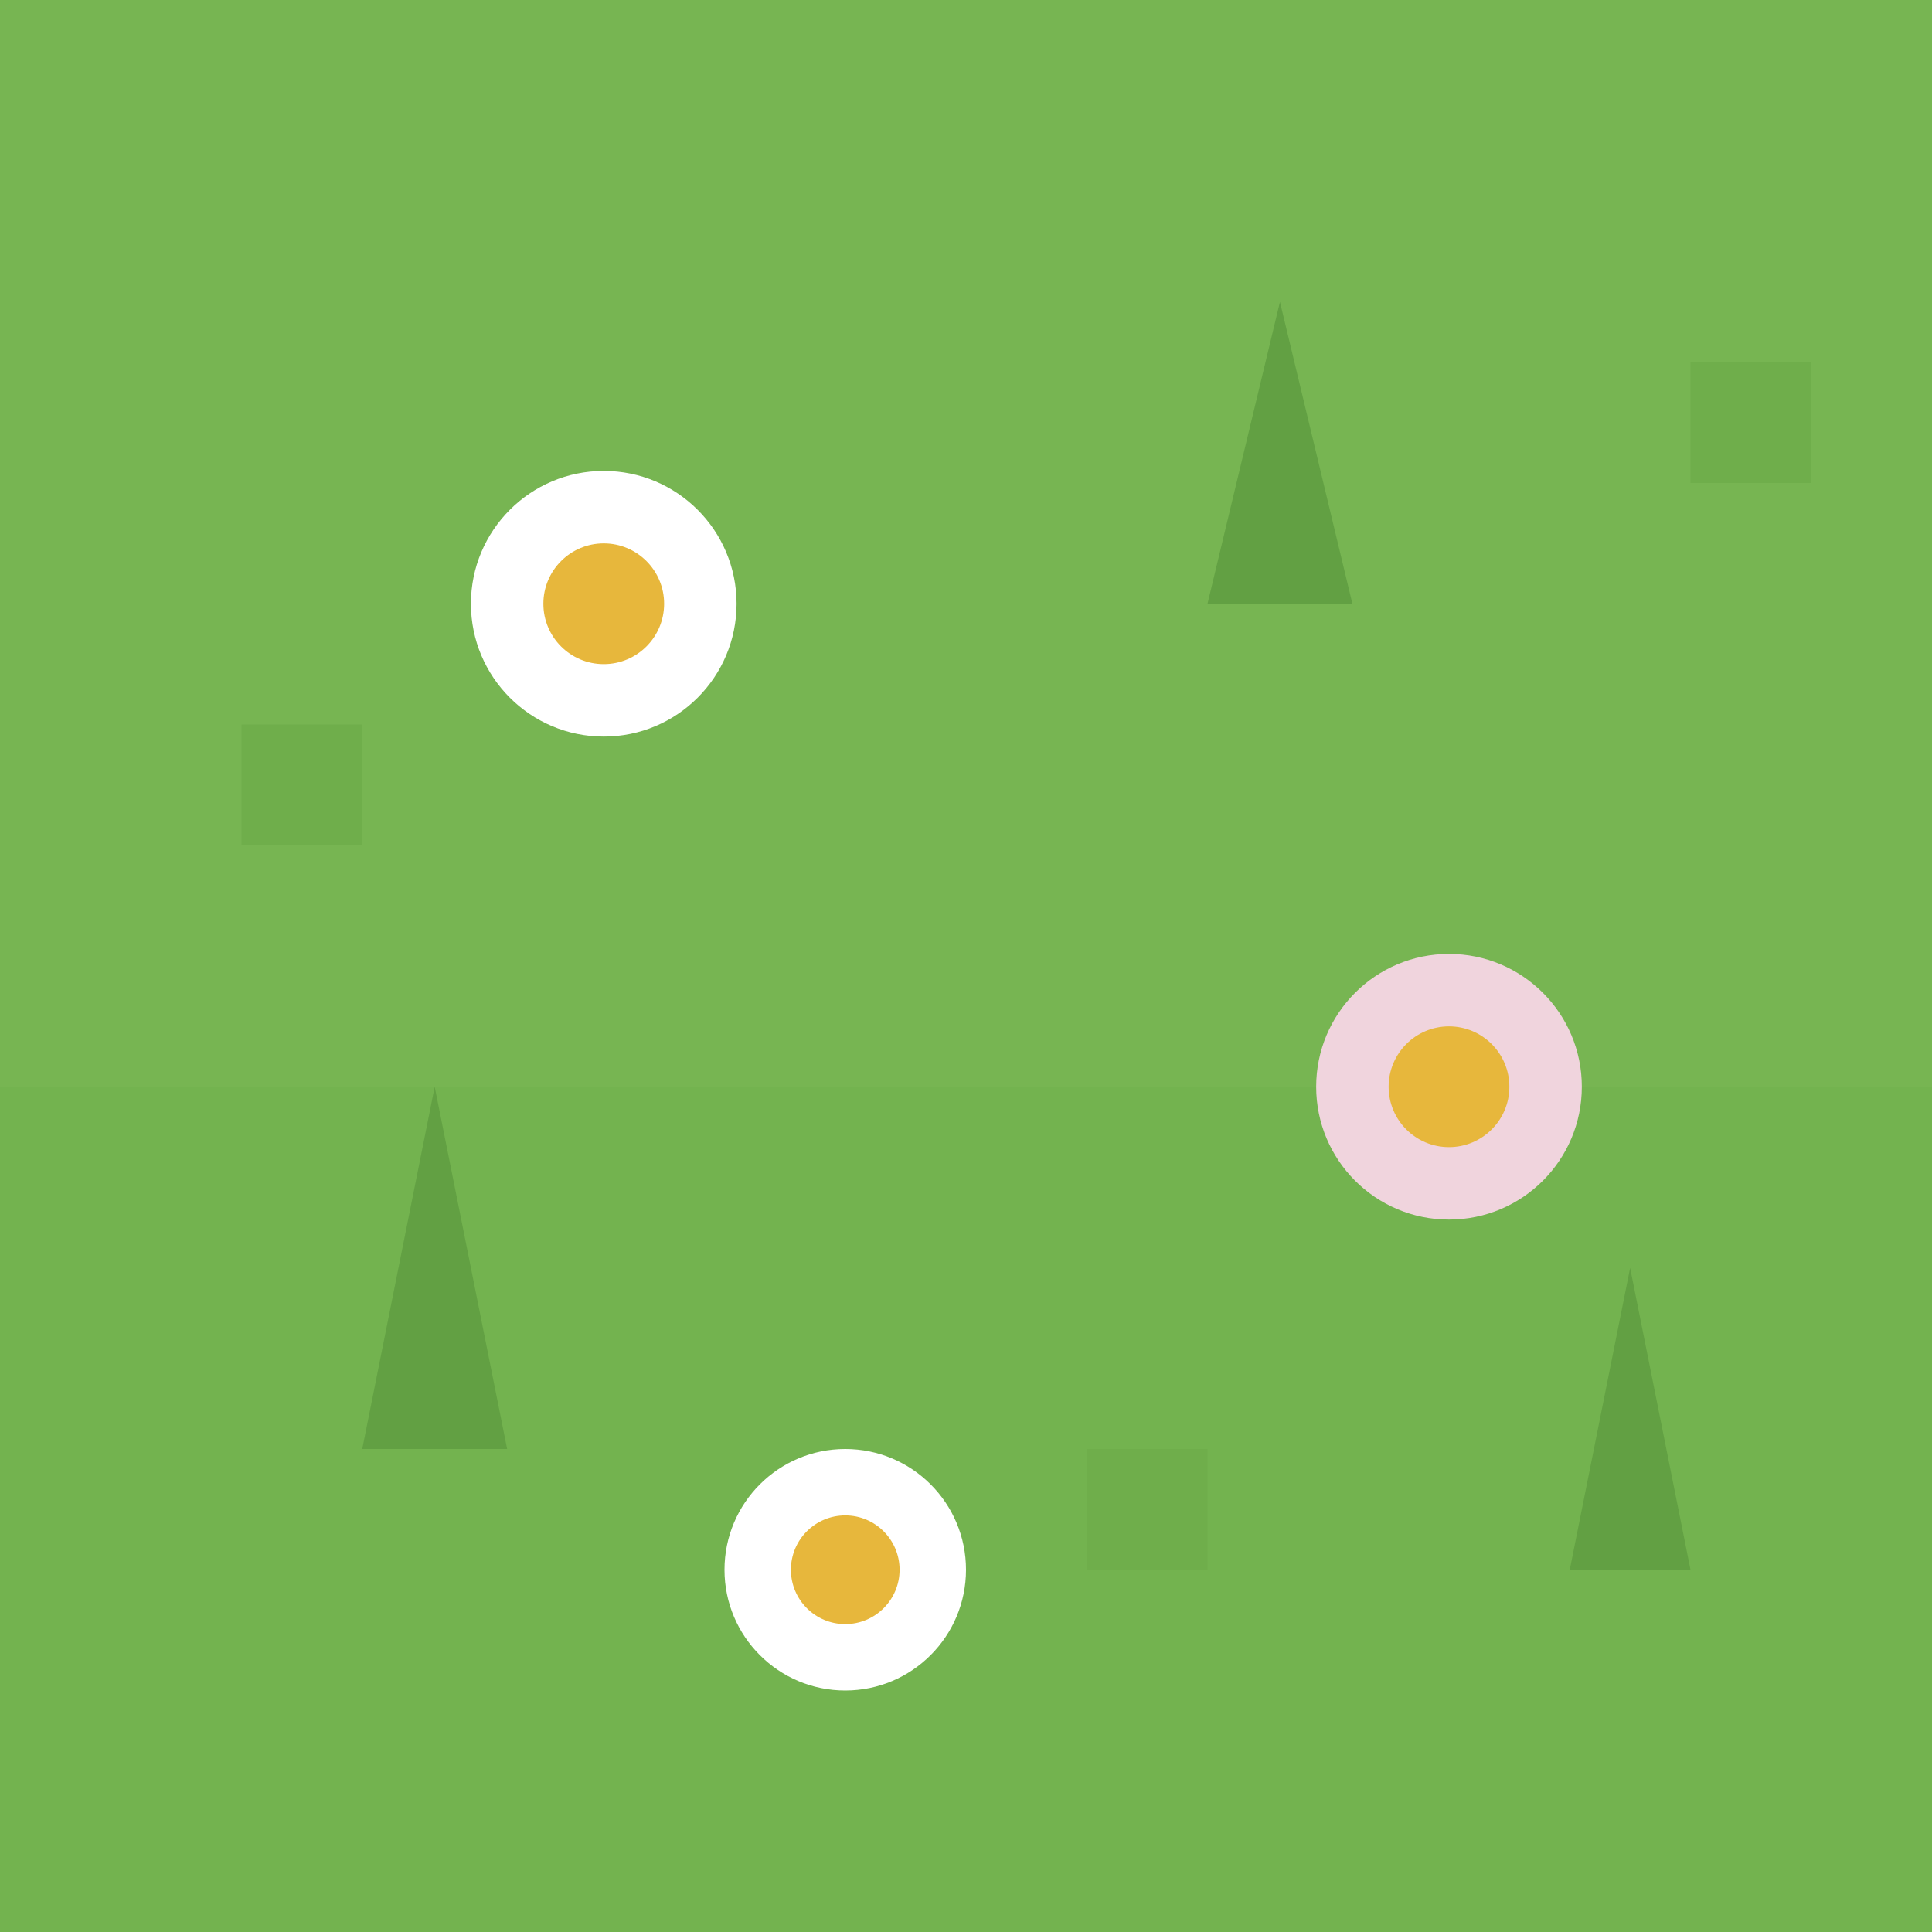
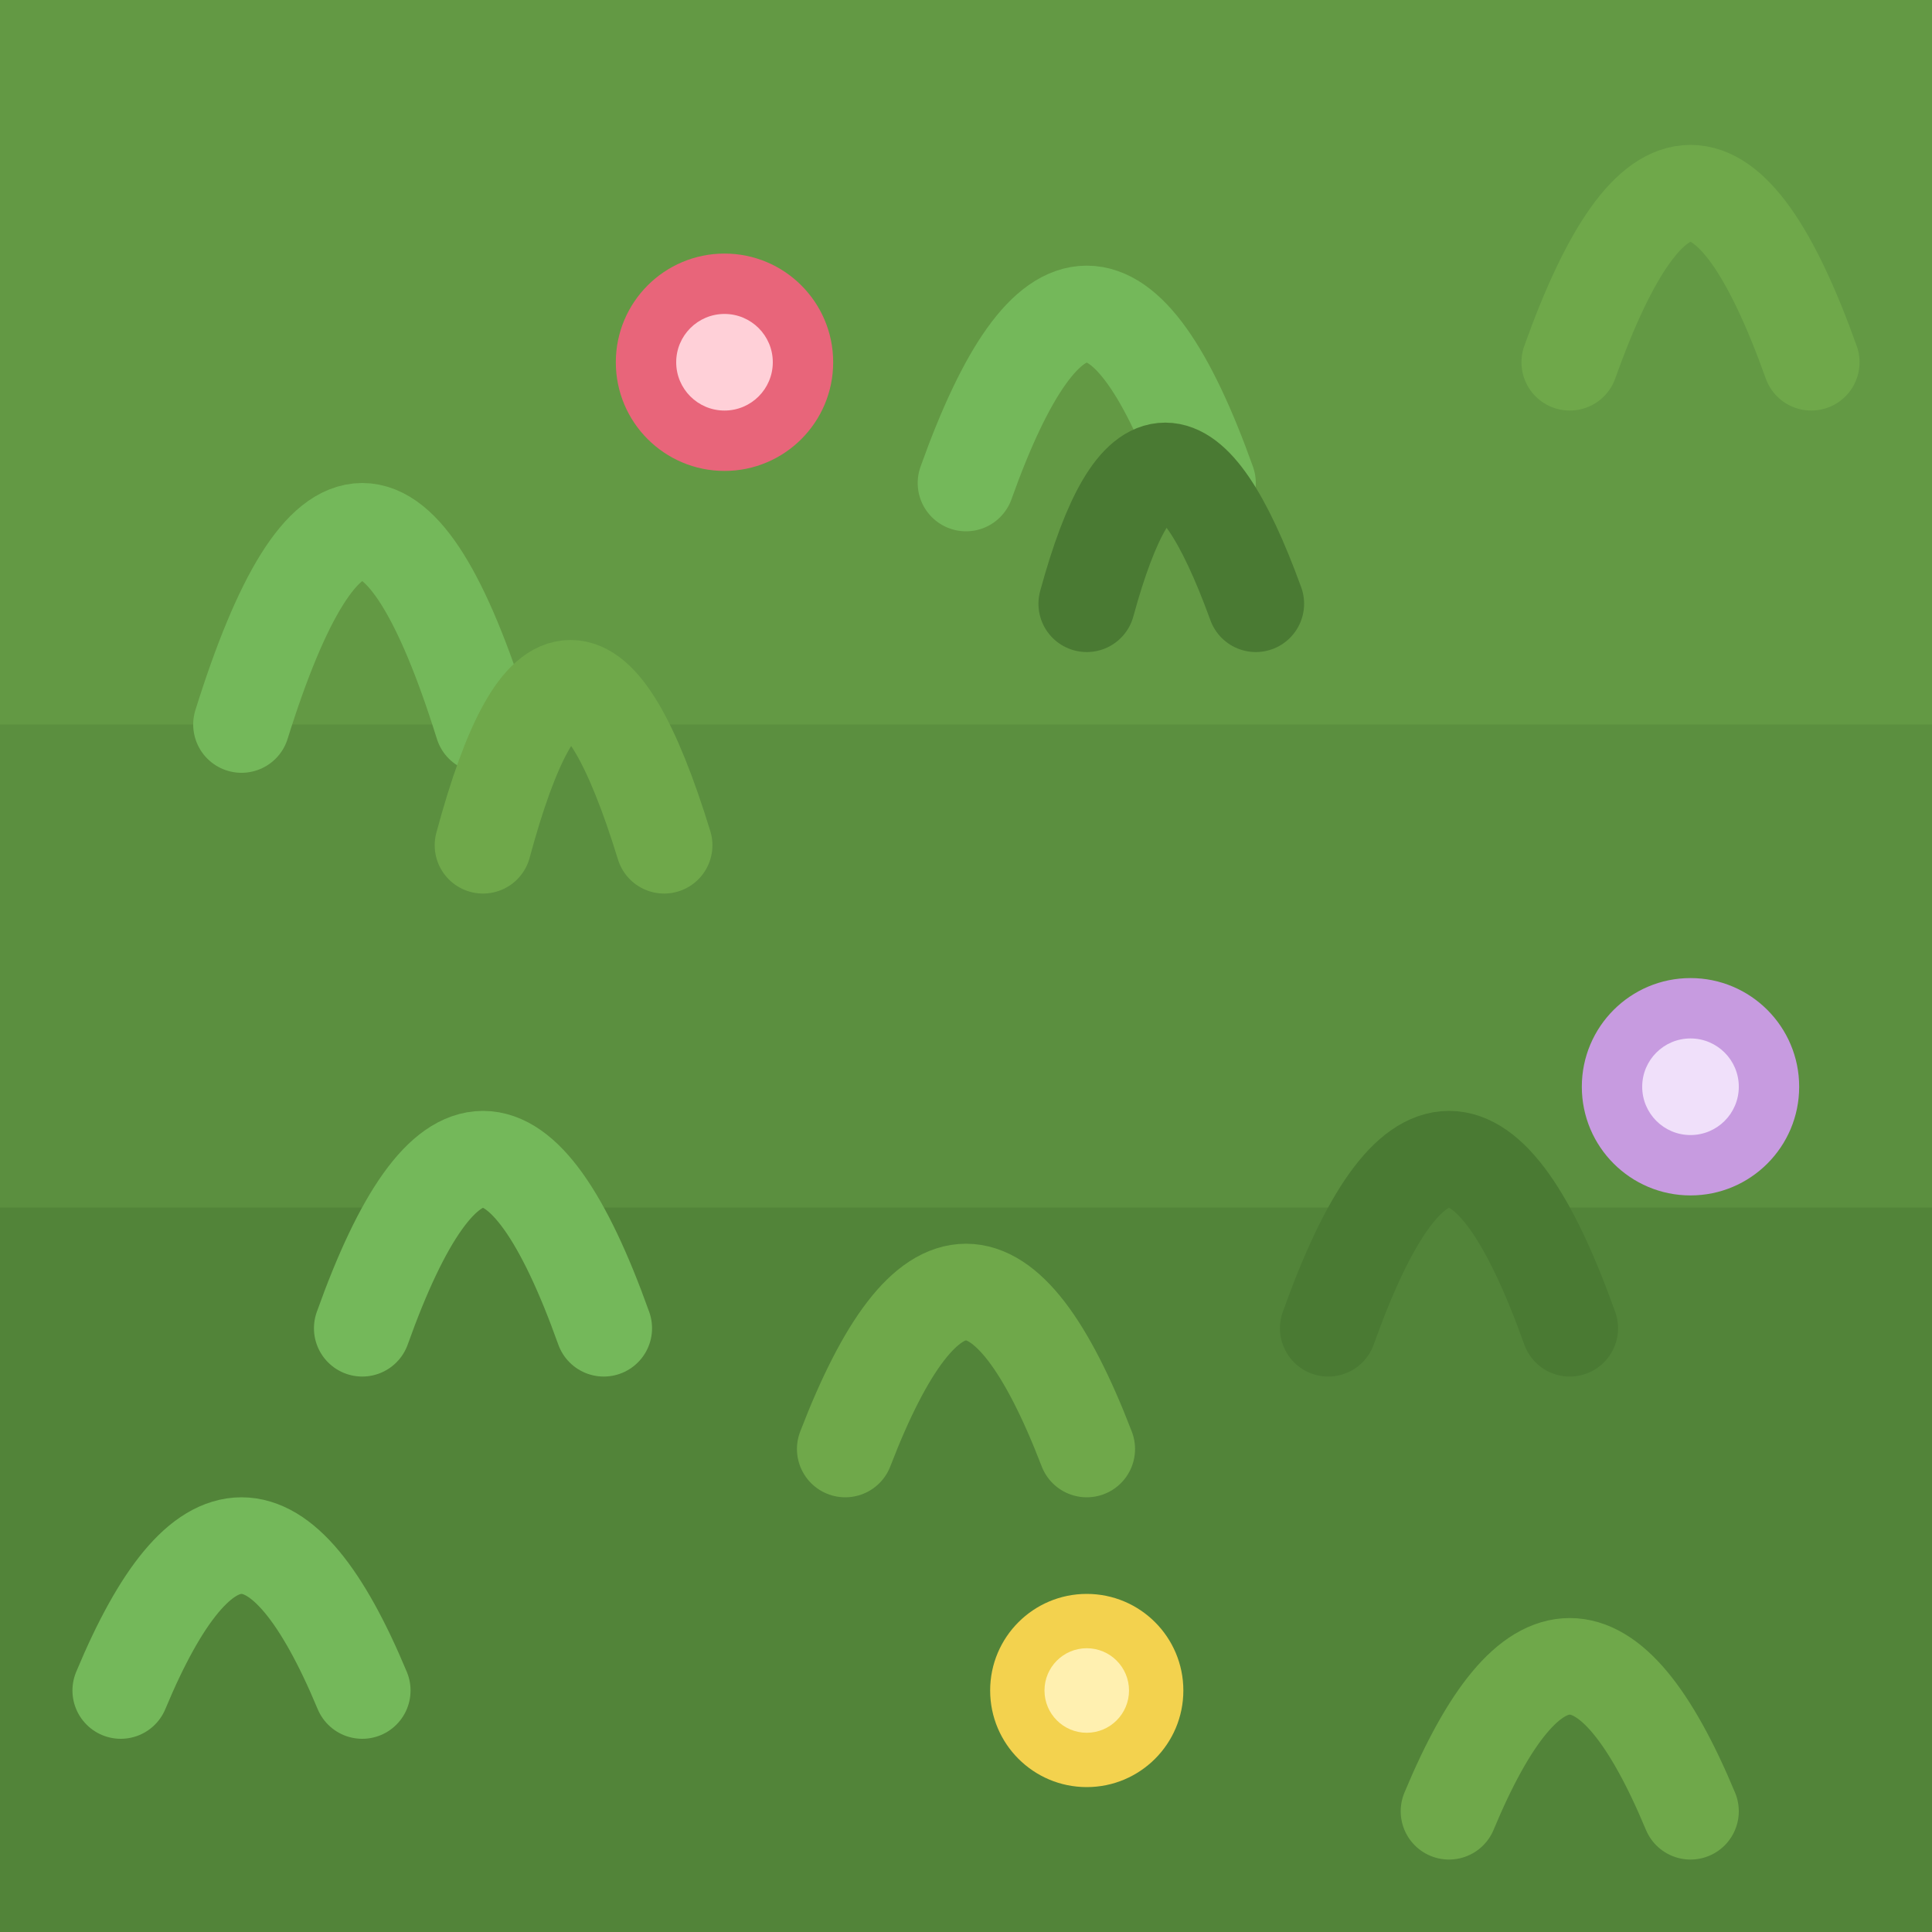
<svg xmlns="http://www.w3.org/2000/svg" width="16" height="16" viewBox="0 0 16 16">
-   <rect x="0" y="0" width="16" height="16" fill="#77b552" />
-   <rect x="0" y="9" width="16" height="7" fill="#6fae4b" opacity="0.4" />
-   <rect x="0" y="0" width="16" height="5" fill="#77b552" />
-   <path d="M3 12 L3.6 9 L4.2 12 Z" fill="#62a043" />
-   <path d="M10 5 L10.6 2.5 L11.2 5 Z" fill="#62a043" />
-   <path d="M13 13 L13.5 10.5 L14 13 Z" fill="#62a043" />
-   <circle cx="5" cy="5" r="1.1" fill="#ffffff" />
-   <circle cx="5" cy="5" r="0.5" fill="#e7b73c" />
-   <circle cx="12" cy="9" r="1.1" fill="#f0d4dd" />
-   <circle cx="12" cy="9" r="0.5" fill="#e7b73c" />
-   <circle cx="7" cy="13" r="1" fill="#ffffff" />
-   <circle cx="7" cy="13" r="0.45" fill="#e7b73c" />
-   <rect x="2" y="6" width="1" height="1" fill="#6fae4b" />
-   <rect x="9" y="12" width="1" height="1" fill="#6fae4b" />
-   <rect x="14" y="3" width="1" height="1" fill="#6fae4b" />
+   <rect x="0" y="0" width="16" height="16" fill="#5b8f3f" />
+   <path d="M0 0 H16 V6 H0 Z" fill="#6fa84a" opacity="0.4" />
+   <path d="M0 10 H16 V16 H0 Z" fill="#4a7a33" opacity="0.5" />
+   <path d="M2 6 q1 -3.2 2 0" stroke="#74b85a" stroke-width="0.8" fill="none" stroke-linecap="round" />
+   <path d="M4 7 q0.7 -2.6 1.5 0" stroke="#6fa84a" stroke-width="0.8" fill="none" stroke-linecap="round" />
+   <path d="M8 4 q1 -2.8 2 0" stroke="#74b85a" stroke-width="0.8" fill="none" stroke-linecap="round" />
+   <path d="M9 5 q0.6 -2.2 1.4 0" stroke="#4a7a33" stroke-width="0.8" fill="none" stroke-linecap="round" />
+   <path d="M13 3 q1 -2.8 2 0" stroke="#6fa84a" stroke-width="0.8" fill="none" stroke-linecap="round" />
+   <path d="M3 11 q1 -2.8 2 0" stroke="#74b85a" stroke-width="0.8" fill="none" stroke-linecap="round" />
+   <path d="M7 12 q1 -2.6 2 0" stroke="#6fa84a" stroke-width="0.8" fill="none" stroke-linecap="round" />
+   <path d="M11 11 q1 -2.8 2 0" stroke="#4a7a33" stroke-width="0.8" fill="none" stroke-linecap="round" />
+   <path d="M1 14 q1 -2.4 2 0" stroke="#74b85a" stroke-width="0.8" fill="none" stroke-linecap="round" />
+   <path d="M12 15 q1 -2.4 2 0" stroke="#6fa84a" stroke-width="0.8" fill="none" stroke-linecap="round" />
+   <circle cx="6" cy="3" r="0.9" fill="#e8657a" />
+   <circle cx="6" cy="3" r="0.4" fill="#ffd0d8" />
+   <circle cx="14" cy="9" r="0.9" fill="#c79be0" />
+   <circle cx="14" cy="9" r="0.4" fill="#f0e0fa" />
+   <circle cx="9" cy="14" r="0.8" fill="#f3d24e" />
+   <circle cx="9" cy="14" r="0.35" fill="#fff0b0" />
</svg>
